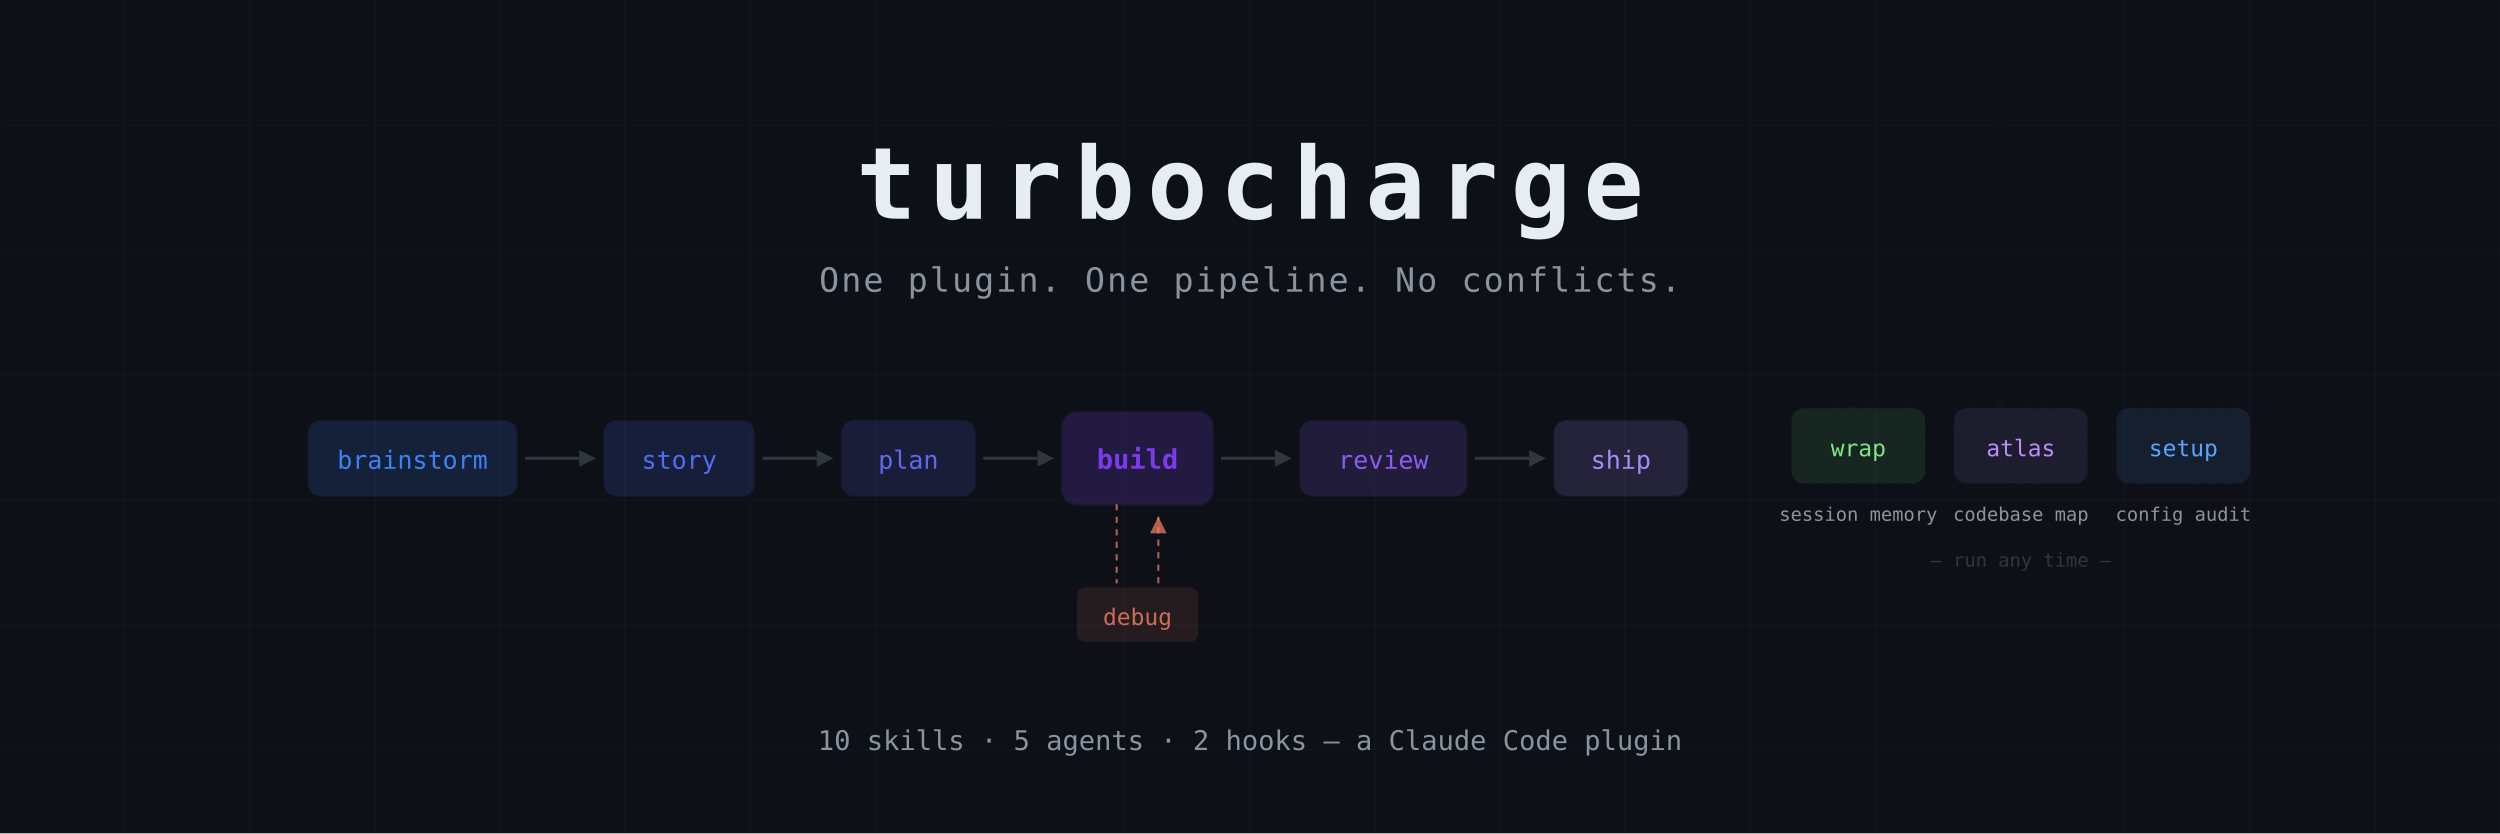
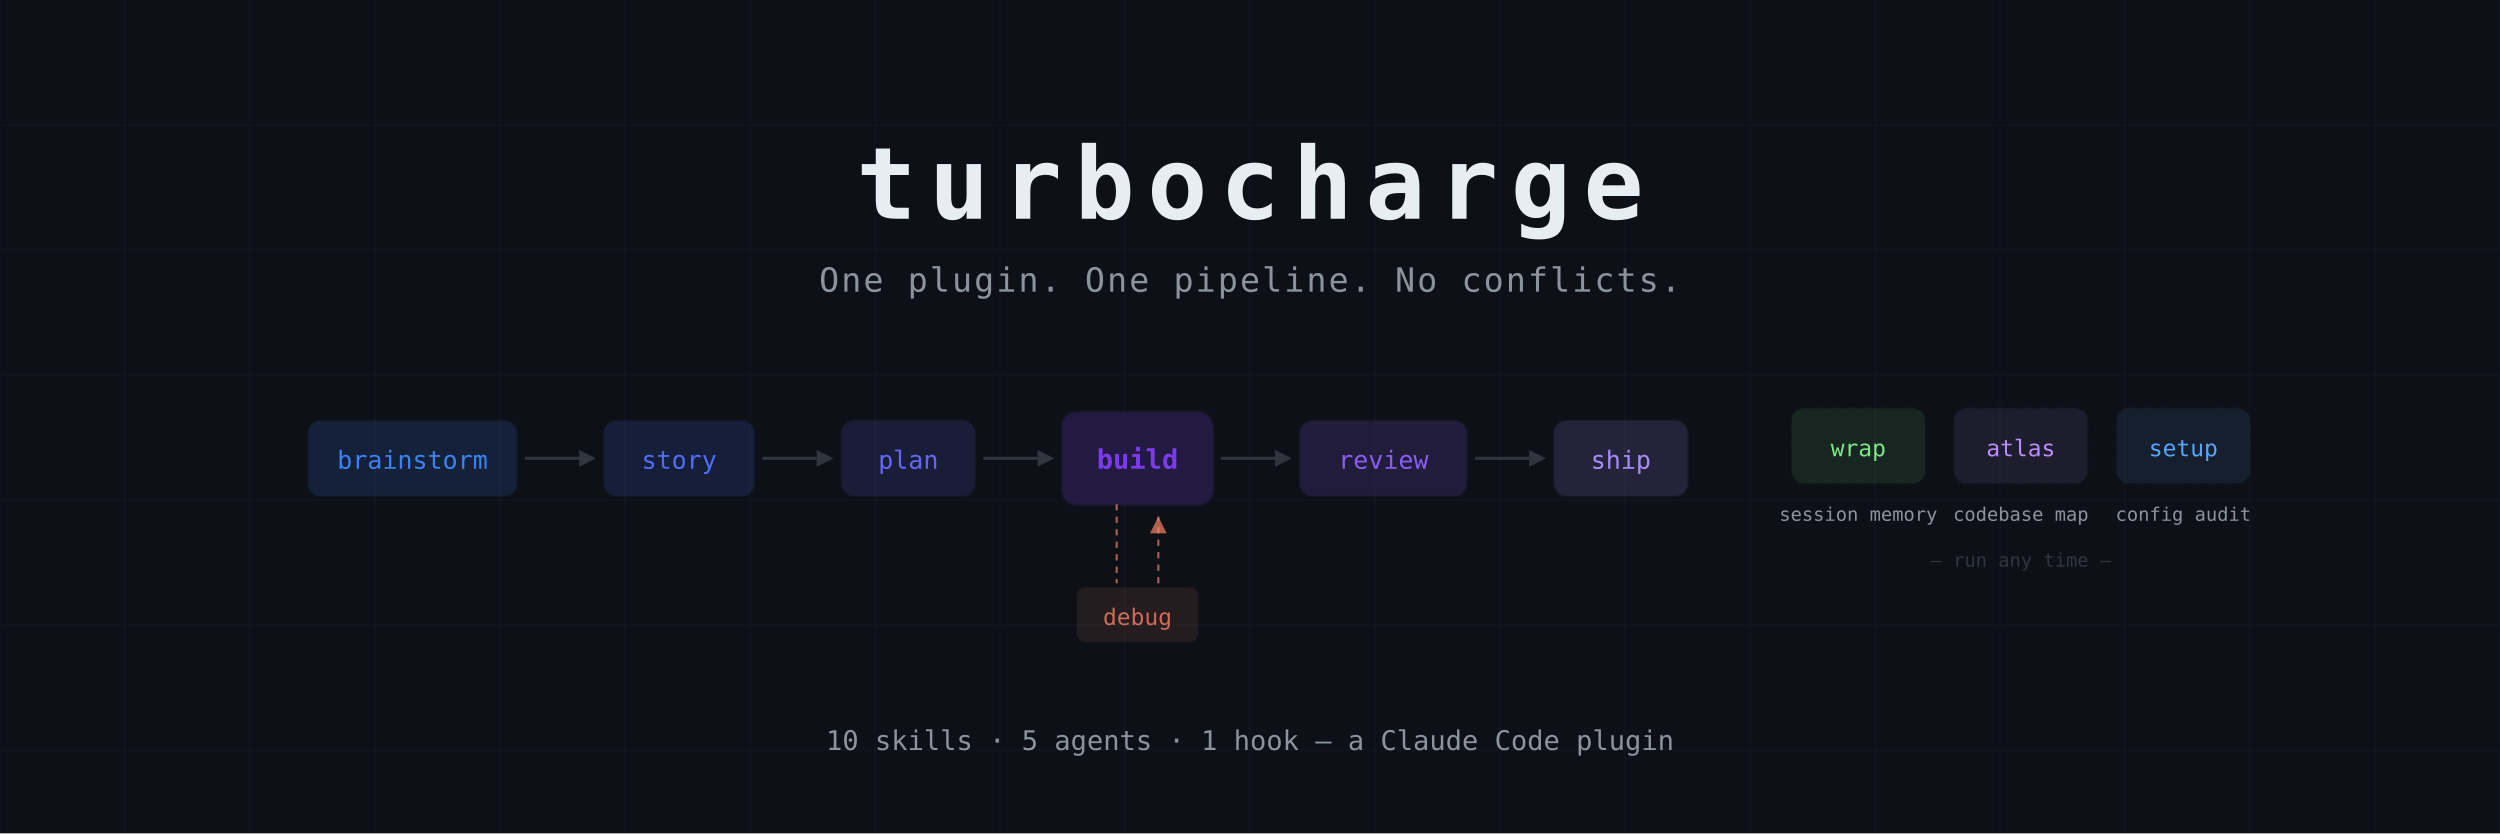
<svg xmlns="http://www.w3.org/2000/svg" viewBox="0 0 1200 400" width="1200" height="400">
  <defs>
    <linearGradient id="pipeGrad" x1="0" y1="0" x2="1" y2="0">
      <stop offset="0%" stop-color="#3b82f6" />
      <stop offset="50%" stop-color="#7c3aed" />
      <stop offset="100%" stop-color="#a78bfa" />
    </linearGradient>
    <linearGradient id="lineGlow" x1="0" y1="0" x2="1" y2="0">
      <stop offset="0%" stop-color="#3b82f6" stop-opacity="0.6" />
      <stop offset="100%" stop-color="#a78bfa" stop-opacity="0.6" />
    </linearGradient>
    <filter id="glow">
      <feGaussianBlur stdDeviation="3" result="blur" />
      <feMerge>
        <feMergeNode in="blur" />
        <feMergeNode in="SourceGraphic" />
      </feMerge>
    </filter>
    <filter id="softGlow">
      <feGaussianBlur stdDeviation="8" result="blur" />
      <feMerge>
        <feMergeNode in="blur" />
        <feMergeNode in="SourceGraphic" />
      </feMerge>
    </filter>
  </defs>
  <rect width="1200" height="400" fill="#0d1117" />
  <g opacity="0.04">
    <line x1="0" y1="0" x2="0" y2="400" stroke="#58a6ff" stroke-width="0.5" />
    <line x1="60" y1="0" x2="60" y2="400" stroke="#58a6ff" stroke-width="0.5" />
    <line x1="120" y1="0" x2="120" y2="400" stroke="#58a6ff" stroke-width="0.5" />
    <line x1="180" y1="0" x2="180" y2="400" stroke="#58a6ff" stroke-width="0.5" />
    <line x1="240" y1="0" x2="240" y2="400" stroke="#58a6ff" stroke-width="0.5" />
    <line x1="300" y1="0" x2="300" y2="400" stroke="#58a6ff" stroke-width="0.5" />
    <line x1="360" y1="0" x2="360" y2="400" stroke="#58a6ff" stroke-width="0.5" />
    <line x1="420" y1="0" x2="420" y2="400" stroke="#58a6ff" stroke-width="0.5" />
    <line x1="480" y1="0" x2="480" y2="400" stroke="#58a6ff" stroke-width="0.5" />
    <line x1="540" y1="0" x2="540" y2="400" stroke="#58a6ff" stroke-width="0.5" />
    <line x1="600" y1="0" x2="600" y2="400" stroke="#58a6ff" stroke-width="0.5" />
    <line x1="660" y1="0" x2="660" y2="400" stroke="#58a6ff" stroke-width="0.5" />
    <line x1="720" y1="0" x2="720" y2="400" stroke="#58a6ff" stroke-width="0.5" />
    <line x1="780" y1="0" x2="780" y2="400" stroke="#58a6ff" stroke-width="0.5" />
    <line x1="840" y1="0" x2="840" y2="400" stroke="#58a6ff" stroke-width="0.5" />
    <line x1="900" y1="0" x2="900" y2="400" stroke="#58a6ff" stroke-width="0.5" />
    <line x1="960" y1="0" x2="960" y2="400" stroke="#58a6ff" stroke-width="0.5" />
    <line x1="1020" y1="0" x2="1020" y2="400" stroke="#58a6ff" stroke-width="0.5" />
    <line x1="1080" y1="0" x2="1080" y2="400" stroke="#58a6ff" stroke-width="0.5" />
    <line x1="1140" y1="0" x2="1140" y2="400" stroke="#58a6ff" stroke-width="0.5" />
    <line x1="1200" y1="0" x2="1200" y2="400" stroke="#58a6ff" stroke-width="0.5" />
    <line x1="0" y1="60" x2="1200" y2="60" stroke="#58a6ff" stroke-width="0.5" />
    <line x1="0" y1="120" x2="1200" y2="120" stroke="#58a6ff" stroke-width="0.5" />
    <line x1="0" y1="180" x2="1200" y2="180" stroke="#58a6ff" stroke-width="0.5" />
    <line x1="0" y1="240" x2="1200" y2="240" stroke="#58a6ff" stroke-width="0.5" />
    <line x1="0" y1="300" x2="1200" y2="300" stroke="#58a6ff" stroke-width="0.5" />
    <line x1="0" y1="360" x2="1200" y2="360" stroke="#58a6ff" stroke-width="0.5" />
  </g>
  <text x="600" y="105" text-anchor="middle" fill="#e6edf3" font-family="'SF Mono', 'Fira Code', 'Cascadia Code', monospace" font-size="48" font-weight="700" letter-spacing="6">turbocharge</text>
  <text x="600" y="140" text-anchor="middle" fill="#8b949e" font-family="'SF Mono', 'Fira Code', monospace" font-size="16" letter-spacing="1">One plugin. One pipeline. No conflicts.</text>
  <line x1="170" y1="220" x2="815" y2="220" stroke="url(#lineGlow)" stroke-width="2" filter="url(#softGlow)" opacity="0.3" />
  <rect x="148" y="202" width="100" height="36" rx="6" fill="#3b82f6" opacity="0.15" stroke="#3b82f6" stroke-width="1" stroke-opacity="0.4" />
  <text x="198" y="225" text-anchor="middle" fill="#3b82f6" font-family="'SF Mono', 'Fira Code', monospace" font-size="12" font-weight="500">brainstorm</text>
  <line x1="252" y1="220" x2="278" y2="220" stroke="#30363d" stroke-width="1.5" />
  <polygon points="278,216 286,220 278,224" fill="#30363d" />
  <rect x="290" y="202" width="72" height="36" rx="6" fill="#4f6df7" opacity="0.15" stroke="#4f6df7" stroke-width="1" stroke-opacity="0.4" />
  <text x="326" y="225" text-anchor="middle" fill="#4f6df7" font-family="'SF Mono', 'Fira Code', monospace" font-size="12" font-weight="500">story</text>
  <line x1="366" y1="220" x2="392" y2="220" stroke="#30363d" stroke-width="1.5" />
  <polygon points="392,216 400,220 392,224" fill="#30363d" />
  <rect x="404" y="202" width="64" height="36" rx="6" fill="#6366f1" opacity="0.15" stroke="#6366f1" stroke-width="1" stroke-opacity="0.4" />
  <text x="436" y="225" text-anchor="middle" fill="#6366f1" font-family="'SF Mono', 'Fira Code', monospace" font-size="12" font-weight="500">plan</text>
  <line x1="472" y1="220" x2="498" y2="220" stroke="#30363d" stroke-width="1.5" />
  <polygon points="498,216 506,220 498,224" fill="#30363d" />
  <rect x="510" y="198" width="72" height="44" rx="7" fill="#7c3aed" opacity="0.2" stroke="#7c3aed" stroke-width="1.5" stroke-opacity="0.6" />
  <text x="546" y="225" text-anchor="middle" fill="#7c3aed" font-family="'SF Mono', 'Fira Code', monospace" font-size="13" font-weight="600">build</text>
  <line x1="536" y1="242" x2="536" y2="280" stroke="#f78166" stroke-width="1" stroke-dasharray="3,3" opacity="0.7" />
  <line x1="556" y1="280" x2="556" y2="248" stroke="#f78166" stroke-width="1" stroke-dasharray="3,3" opacity="0.7" />
  <polygon points="556,248 552,256 560,256" fill="#f78166" opacity="0.7" />
  <rect x="517" y="282" width="58" height="26" rx="4" fill="#f78166" opacity="0.1" stroke="#f78166" stroke-width="0.8" stroke-opacity="0.3" />
  <text x="546" y="300" text-anchor="middle" fill="#f78166" font-family="'SF Mono', 'Fira Code', monospace" font-size="11" opacity="0.8">debug</text>
  <line x1="586" y1="220" x2="612" y2="220" stroke="#30363d" stroke-width="1.5" />
  <polygon points="612,216 620,220 612,224" fill="#30363d" />
  <rect x="624" y="202" width="80" height="36" rx="6" fill="#8b5cf6" opacity="0.15" stroke="#8b5cf6" stroke-width="1" stroke-opacity="0.4" />
  <text x="664" y="225" text-anchor="middle" fill="#8b5cf6" font-family="'SF Mono', 'Fira Code', monospace" font-size="12" font-weight="500">review</text>
  <line x1="708" y1="220" x2="734" y2="220" stroke="#30363d" stroke-width="1.5" />
  <polygon points="734,216 742,220 734,224" fill="#30363d" />
  <rect x="746" y="202" width="64" height="36" rx="6" fill="#a78bfa" opacity="0.15" stroke="#a78bfa" stroke-width="1" stroke-opacity="0.4" />
  <text x="778" y="225" text-anchor="middle" fill="#a78bfa" font-family="'SF Mono', 'Fira Code', monospace" font-size="12" font-weight="500">ship</text>
  <rect x="860" y="196" width="64" height="36" rx="6" fill="#7ee787" opacity="0.1" stroke="#7ee787" stroke-width="1" stroke-opacity="0.3" stroke-dasharray="4,3" />
  <text x="892" y="219" text-anchor="middle" fill="#7ee787" font-family="'SF Mono', 'Fira Code', monospace" font-size="11" font-weight="500">wrap</text>
  <text x="892" y="250" text-anchor="middle" fill="#8b949e" font-family="'SF Mono', 'Fira Code', monospace" font-size="9">session memory</text>
  <rect x="938" y="196" width="64" height="36" rx="6" fill="#bc8cff" opacity="0.1" stroke="#bc8cff" stroke-width="1" stroke-opacity="0.3" stroke-dasharray="4,3" />
  <text x="970" y="219" text-anchor="middle" fill="#bc8cff" font-family="'SF Mono', 'Fira Code', monospace" font-size="11" font-weight="500">atlas</text>
  <text x="970" y="250" text-anchor="middle" fill="#8b949e" font-family="'SF Mono', 'Fira Code', monospace" font-size="9">codebase map</text>
  <rect x="1016" y="196" width="64" height="36" rx="6" fill="#58a6ff" opacity="0.1" stroke="#58a6ff" stroke-width="1" stroke-opacity="0.3" stroke-dasharray="4,3" />
  <text x="1048" y="219" text-anchor="middle" fill="#58a6ff" font-family="'SF Mono', 'Fira Code', monospace" font-size="11" font-weight="500">setup</text>
  <text x="1048" y="250" text-anchor="middle" fill="#8b949e" font-family="'SF Mono', 'Fira Code', monospace" font-size="9">config audit</text>
  <text x="970" y="272" text-anchor="middle" fill="#30363d" font-family="'SF Mono', 'Fira Code', monospace" font-size="9">— run any time —</text>
-   <text x="600" y="360" text-anchor="middle" fill="#8b949e" font-family="'SF Mono', 'Fira Code', monospace" font-size="13">10 skills · 5 agents · 2 hooks — a Claude Code plugin</text>
+   <text x="600" y="360" text-anchor="middle" fill="#8b949e" font-family="'SF Mono', 'Fira Code', monospace" font-size="13">10 skills · 5 agents · 1 hook — a Claude Code plugin</text>
</svg>
